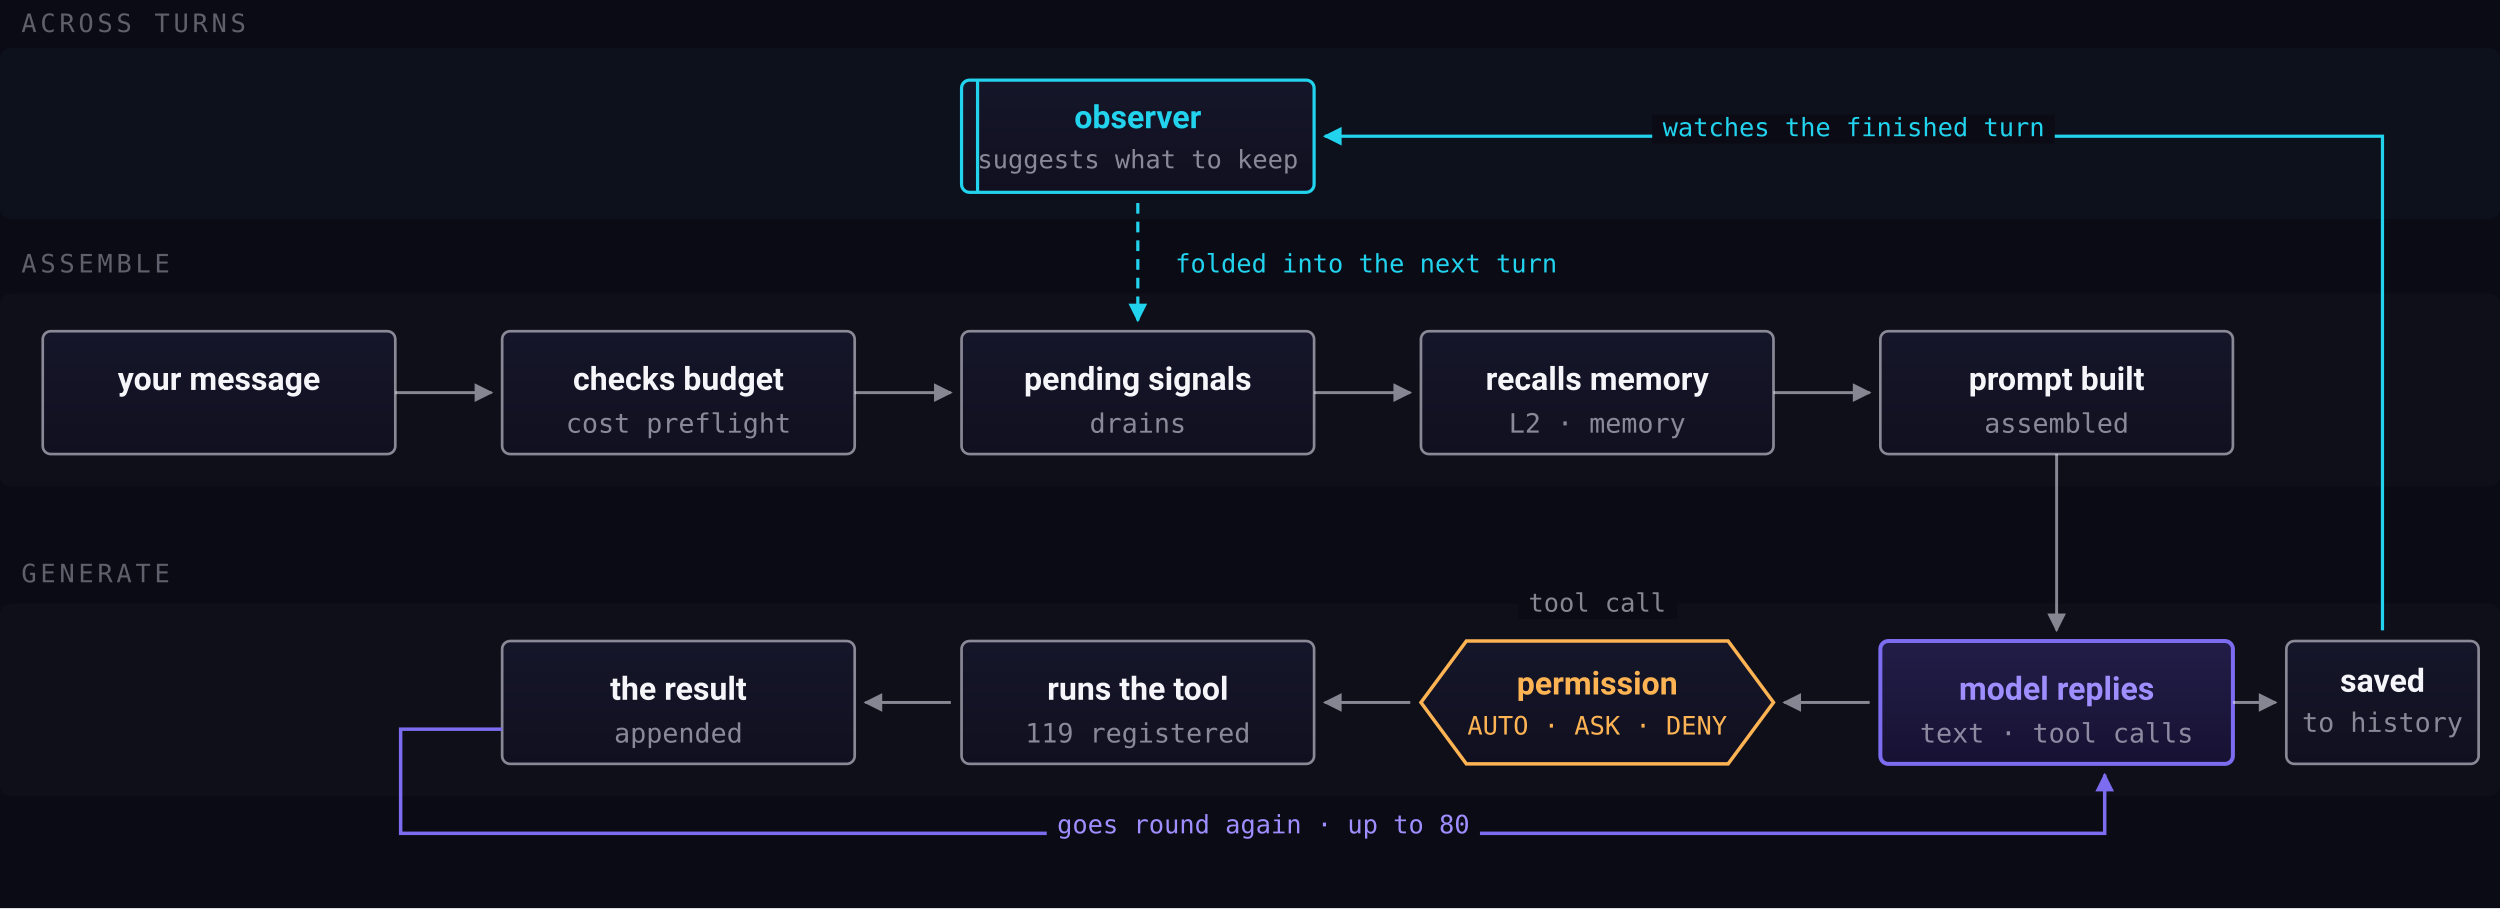
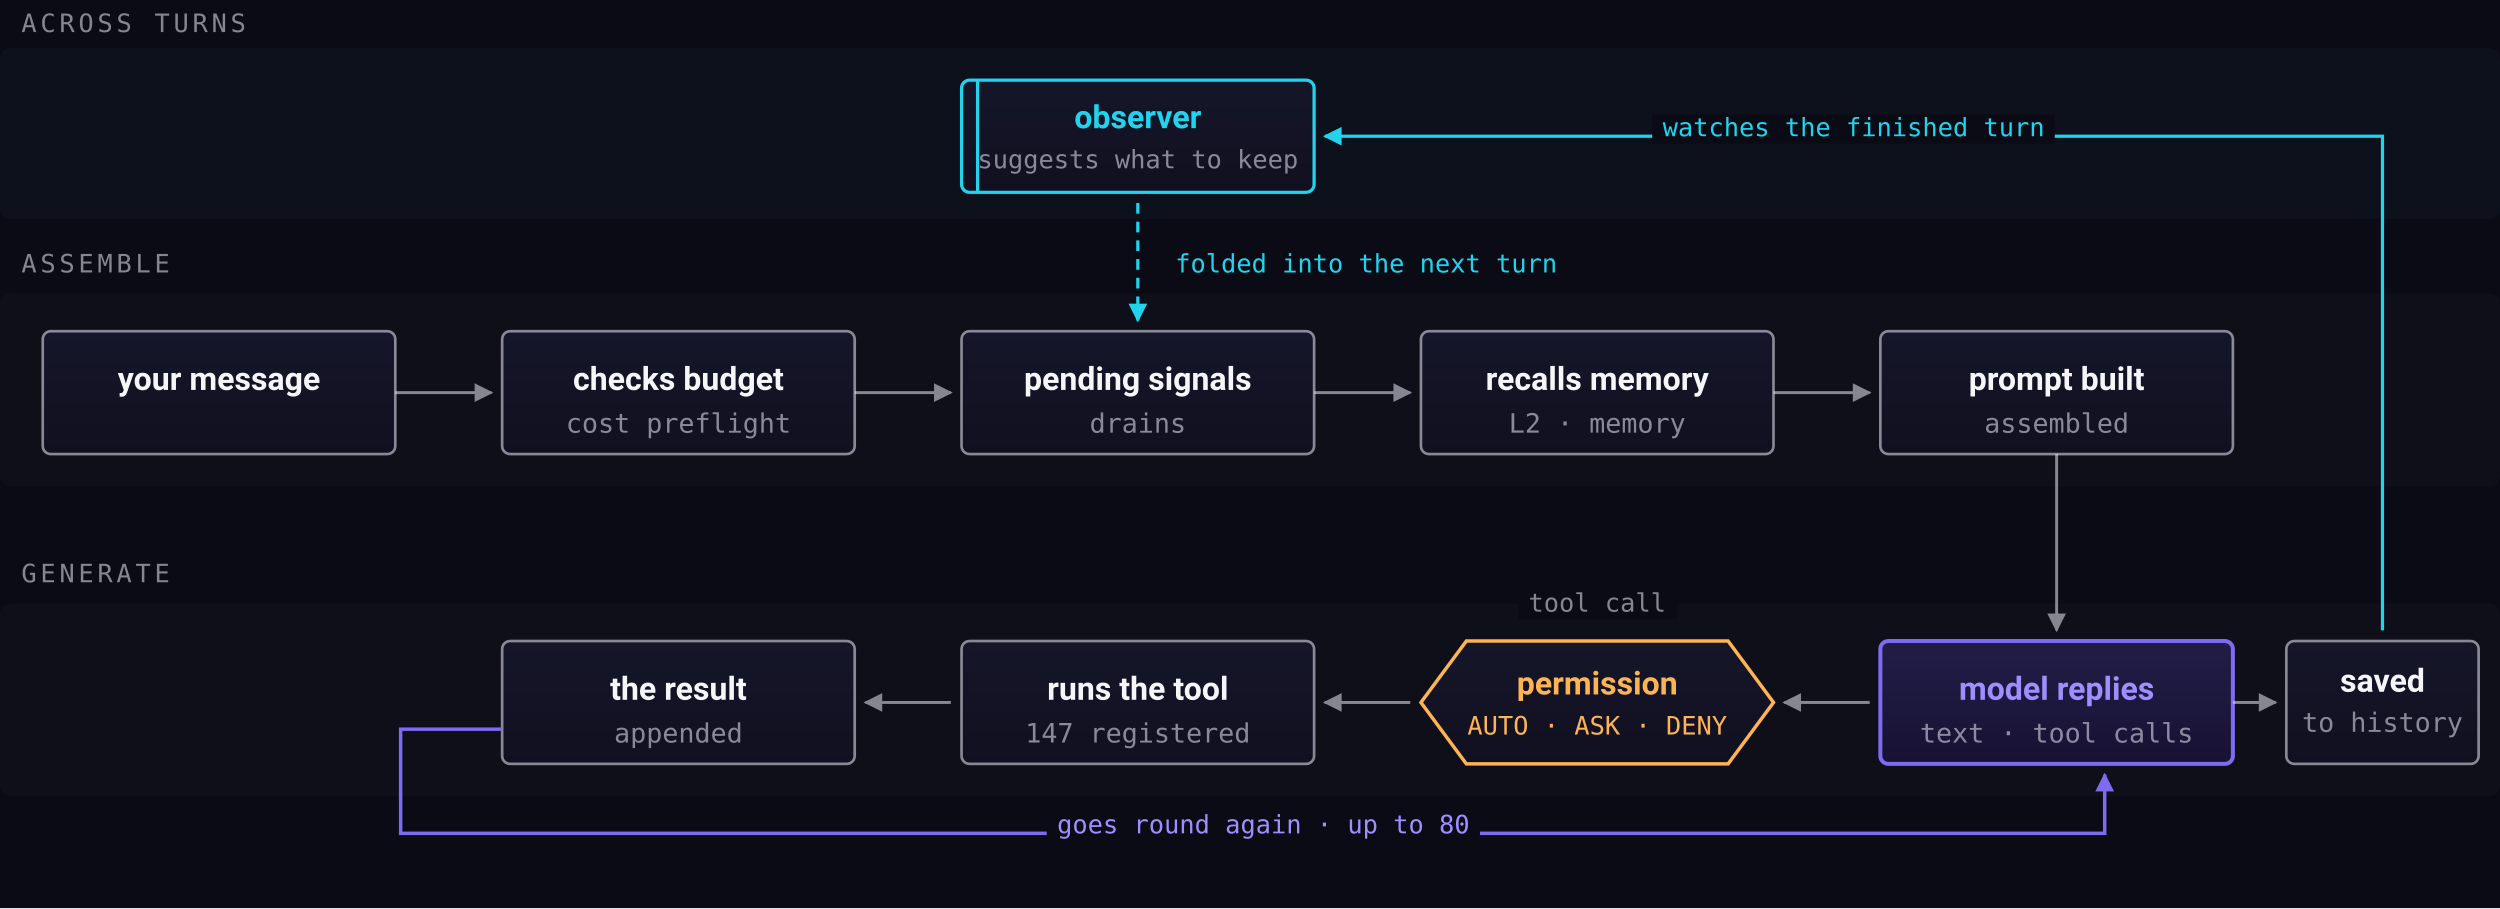
<svg xmlns="http://www.w3.org/2000/svg" width="936" height="340" viewBox="0 0 936 340" role="img" aria-label="The agent loop, one operator message end to end. A budget check, pending signals and a memory recall assemble the prompt; the model replies; each tool call is judged by the permission gate and its result re-enters the same turn, up to eighty times; the finished turn is saved to history. The observer sits above the loop: it watches the finished turn, and its suggestions are folded into the next one.">
  <defs>
    <marker id="t-arw" viewBox="0 0 10 10" refX="9" refY="5" markerWidth="7" markerHeight="7" markerUnits="userSpaceOnUse" orient="auto-start-reverse">
      <path d="M0 0 L10 5 L0 10 z" fill="#868692" />
    </marker>
    <marker id="t-arw-v" viewBox="0 0 10 10" refX="9" refY="5" markerWidth="7" markerHeight="7" markerUnits="userSpaceOnUse" orient="auto-start-reverse">
      <path d="M0 0 L10 5 L0 10 z" fill="#7c6cf0" />
    </marker>
    <marker id="t-arw-c" viewBox="0 0 10 10" refX="9" refY="5" markerWidth="7" markerHeight="7" markerUnits="userSpaceOnUse" orient="auto-start-reverse">
      <path d="M0 0 L10 5 L0 10 z" fill="#22d3ee" />
    </marker>
    <linearGradient id="t-node" x1="0" y1="0" x2="0" y2="1">
      <stop offset="0%" stop-color="#16162a" />
      <stop offset="100%" stop-color="#101020" />
    </linearGradient>
    <linearGradient id="t-live" x1="0" y1="0" x2="0" y2="1">
      <stop offset="0%" stop-color="#221d47" />
      <stop offset="100%" stop-color="#171233" />
    </linearGradient>
  </defs>
  <rect x="0" y="0" width="936" height="340" fill="#0b0b16" />
  <rect x="0" y="18" width="936" height="64" rx="4" fill="rgba(34,211,238,0.03)" />
  <rect x="0" y="110" width="936" height="72" rx="4" fill="rgba(255,255,255,0.016)" />
  <rect x="0" y="226" width="936" height="72" rx="4" fill="rgba(255,255,255,0.016)" />
-   <g font-family="JetBrains Mono, ui-monospace, monospace" font-size="9.5" letter-spacing="1.4" fill="rgba(234,234,248,0.38)">
+   <g font-family="JetBrains Mono, ui-monospace, monospace" font-size="9.5" letter-spacing="1.4" fill="rgba(234,234,248,0.55)">
    <text x="8" y="12">ACROSS TURNS</text>
    <text x="8" y="102">ASSEMBLE</text>
    <text x="8" y="218">GENERATE</text>
  </g>
  <rect x="360" y="30" width="132" height="42" rx="3" fill="url(#t-node)" stroke="#22d3ee" stroke-width="1.2" />
  <line x1="366" y1="30" x2="366" y2="72" stroke="#22d3ee" stroke-width="1.2" />
  <text x="426" y="48" font-family="system-ui, -apple-system, Segoe UI, Roboto, Helvetica, Arial, sans-serif" font-size="12" font-weight="600" fill="#22d3ee" text-anchor="middle">observer</text>
  <text x="426" y="63" font-family="JetBrains Mono, ui-monospace, monospace" font-size="9.5" fill="rgba(234,234,248,0.55)" text-anchor="middle">suggests what to keep</text>
  <g stroke="rgba(234,234,248,0.55)" stroke-width="1" fill="url(#t-node)">
    <rect x="16" y="124" width="132" height="46" rx="3" />
    <rect x="188" y="124" width="132" height="46" rx="3" />
    <rect x="360" y="124" width="132" height="46" rx="3" />
    <rect x="532" y="124" width="132" height="46" rx="3" />
    <rect x="704" y="124" width="132" height="46" rx="3" />
  </g>
  <g font-family="system-ui, -apple-system, Segoe UI, Roboto, Helvetica, Arial, sans-serif" font-size="12" font-weight="600" fill="#f5f5fa" text-anchor="middle">
    <text x="82" y="146">your message</text>
    <text x="254" y="146">checks budget</text>
    <text x="426" y="146">pending signals</text>
    <text x="598" y="146">recalls memory</text>
    <text x="770" y="146">prompt built</text>
  </g>
  <g font-family="JetBrains Mono, ui-monospace, monospace" font-size="10" fill="rgba(234,234,248,0.55)" text-anchor="middle">
    <text x="254" y="162">cost preflight</text>
    <text x="426" y="162">drains</text>
    <text x="598" y="162">L2 · memory</text>
    <text x="770" y="162">assembled</text>
  </g>
  <g stroke="rgba(234,234,248,0.55)" stroke-width="1.1" marker-end="url(#t-arw)">
    <line x1="148" y1="147" x2="184" y2="147" />
    <line x1="320" y1="147" x2="356" y2="147" />
    <line x1="492" y1="147" x2="528" y2="147" />
    <line x1="664" y1="147" x2="700" y2="147" />
  </g>
  <rect x="704" y="240" width="132" height="46" rx="3" fill="url(#t-live)" stroke="#7c6cf0" stroke-width="1.5" />
  <text x="770" y="262" font-family="system-ui, -apple-system, Segoe UI, Roboto, Helvetica, Arial, sans-serif" font-size="12" font-weight="600" fill="#9d8fff" text-anchor="middle">model replies</text>
  <text x="770" y="278" font-family="JetBrains Mono, ui-monospace, monospace" font-size="10" fill="rgba(234,234,248,0.55)" text-anchor="middle">text · tool calls</text>
  <line x1="770" y1="170" x2="770" y2="236" stroke="rgba(234,234,248,0.55)" stroke-width="1.1" marker-end="url(#t-arw)" />
  <polygon points="532,263 549,240 647,240 664,263 647,286 549,286" fill="url(#t-node)" stroke="#ffb454" stroke-width="1.3" />
  <text x="598" y="260" font-family="system-ui, -apple-system, Segoe UI, Roboto, Helvetica, Arial, sans-serif" font-size="12" font-weight="600" fill="#ffb454" text-anchor="middle">permission</text>
  <text x="598" y="275" font-family="JetBrains Mono, ui-monospace, monospace" font-size="9.5" fill="#ffb454" text-anchor="middle">AUTO · ASK · DENY</text>
  <g stroke="rgba(234,234,248,0.55)" stroke-width="1" fill="url(#t-node)">
    <rect x="360" y="240" width="132" height="46" rx="3" />
    <rect x="188" y="240" width="132" height="46" rx="3" />
  </g>
  <g font-family="system-ui, -apple-system, Segoe UI, Roboto, Helvetica, Arial, sans-serif" font-size="12" font-weight="600" fill="#f5f5fa" text-anchor="middle">
    <text x="426" y="262">runs the tool</text>
    <text x="254" y="262">the result</text>
  </g>
  <g font-family="JetBrains Mono, ui-monospace, monospace" font-size="10" fill="rgba(234,234,248,0.55)" text-anchor="middle">
-     <text x="426" y="278">119 registered</text>
+     <text x="426" y="278">147 registered</text>
    <text x="254" y="278">appended</text>
  </g>
  <g stroke="rgba(234,234,248,0.55)" stroke-width="1.1" marker-end="url(#t-arw)">
    <line x1="700" y1="263" x2="668" y2="263" />
    <line x1="528" y1="263" x2="496" y2="263" />
    <line x1="356" y1="263" x2="324" y2="263" />
  </g>
  <rect x="568.5" y="220.8" width="59.4" height="11.0" fill="#0b0b16" />
  <text x="598" y="229" font-family="JetBrains Mono, ui-monospace, monospace" font-size="9.5" fill="rgba(234,234,248,0.55)" text-anchor="middle">tool call</text>
  <path d="M188 273 L150 273 L150 312 L788 312 L788 290" fill="none" stroke="#7c6cf0" stroke-width="1.3" marker-end="url(#t-arw-v)" />
  <rect x="391.9" y="303.8" width="162.2" height="11.0" fill="#0b0b16" />
  <text x="473" y="312" font-family="JetBrains Mono, ui-monospace, monospace" font-size="9.5" fill="#9d8fff" text-anchor="middle">goes round again · up to 80</text>
  <rect x="856" y="240" width="72" height="46" rx="3" fill="url(#t-node)" stroke="rgba(234,234,248,0.55)" stroke-width="1" />
  <text x="892" y="259" font-family="system-ui, -apple-system, Segoe UI, Roboto, Helvetica, Arial, sans-serif" font-size="12" font-weight="600" fill="#f5f5fa" text-anchor="middle">saved</text>
  <text x="892" y="274" font-family="JetBrains Mono, ui-monospace, monospace" font-size="10" fill="rgba(234,234,248,0.55)" text-anchor="middle">to history</text>
  <line x1="836" y1="263" x2="852" y2="263" stroke="rgba(234,234,248,0.55)" stroke-width="1.1" marker-end="url(#t-arw)" />
  <path d="M892 236 L892 51 L496 51" fill="none" stroke="#22d3ee" stroke-width="1.2" marker-end="url(#t-arw-c)" />
  <rect x="618.6" y="42.8" width="150.7" height="11.0" fill="#0b0b16" />
  <text x="694" y="51" font-family="JetBrains Mono, ui-monospace, monospace" font-size="9.5" fill="#22d3ee" text-anchor="middle">watches the finished turn</text>
  <path d="M426 76 L426 120" fill="none" stroke="#22d3ee" stroke-width="1.2" stroke-dasharray="4 3" marker-end="url(#t-arw-c)" />
  <text x="440" y="102" font-family="JetBrains Mono, ui-monospace, monospace" font-size="9.5" fill="#22d3ee">folded into the next turn</text>
</svg>
